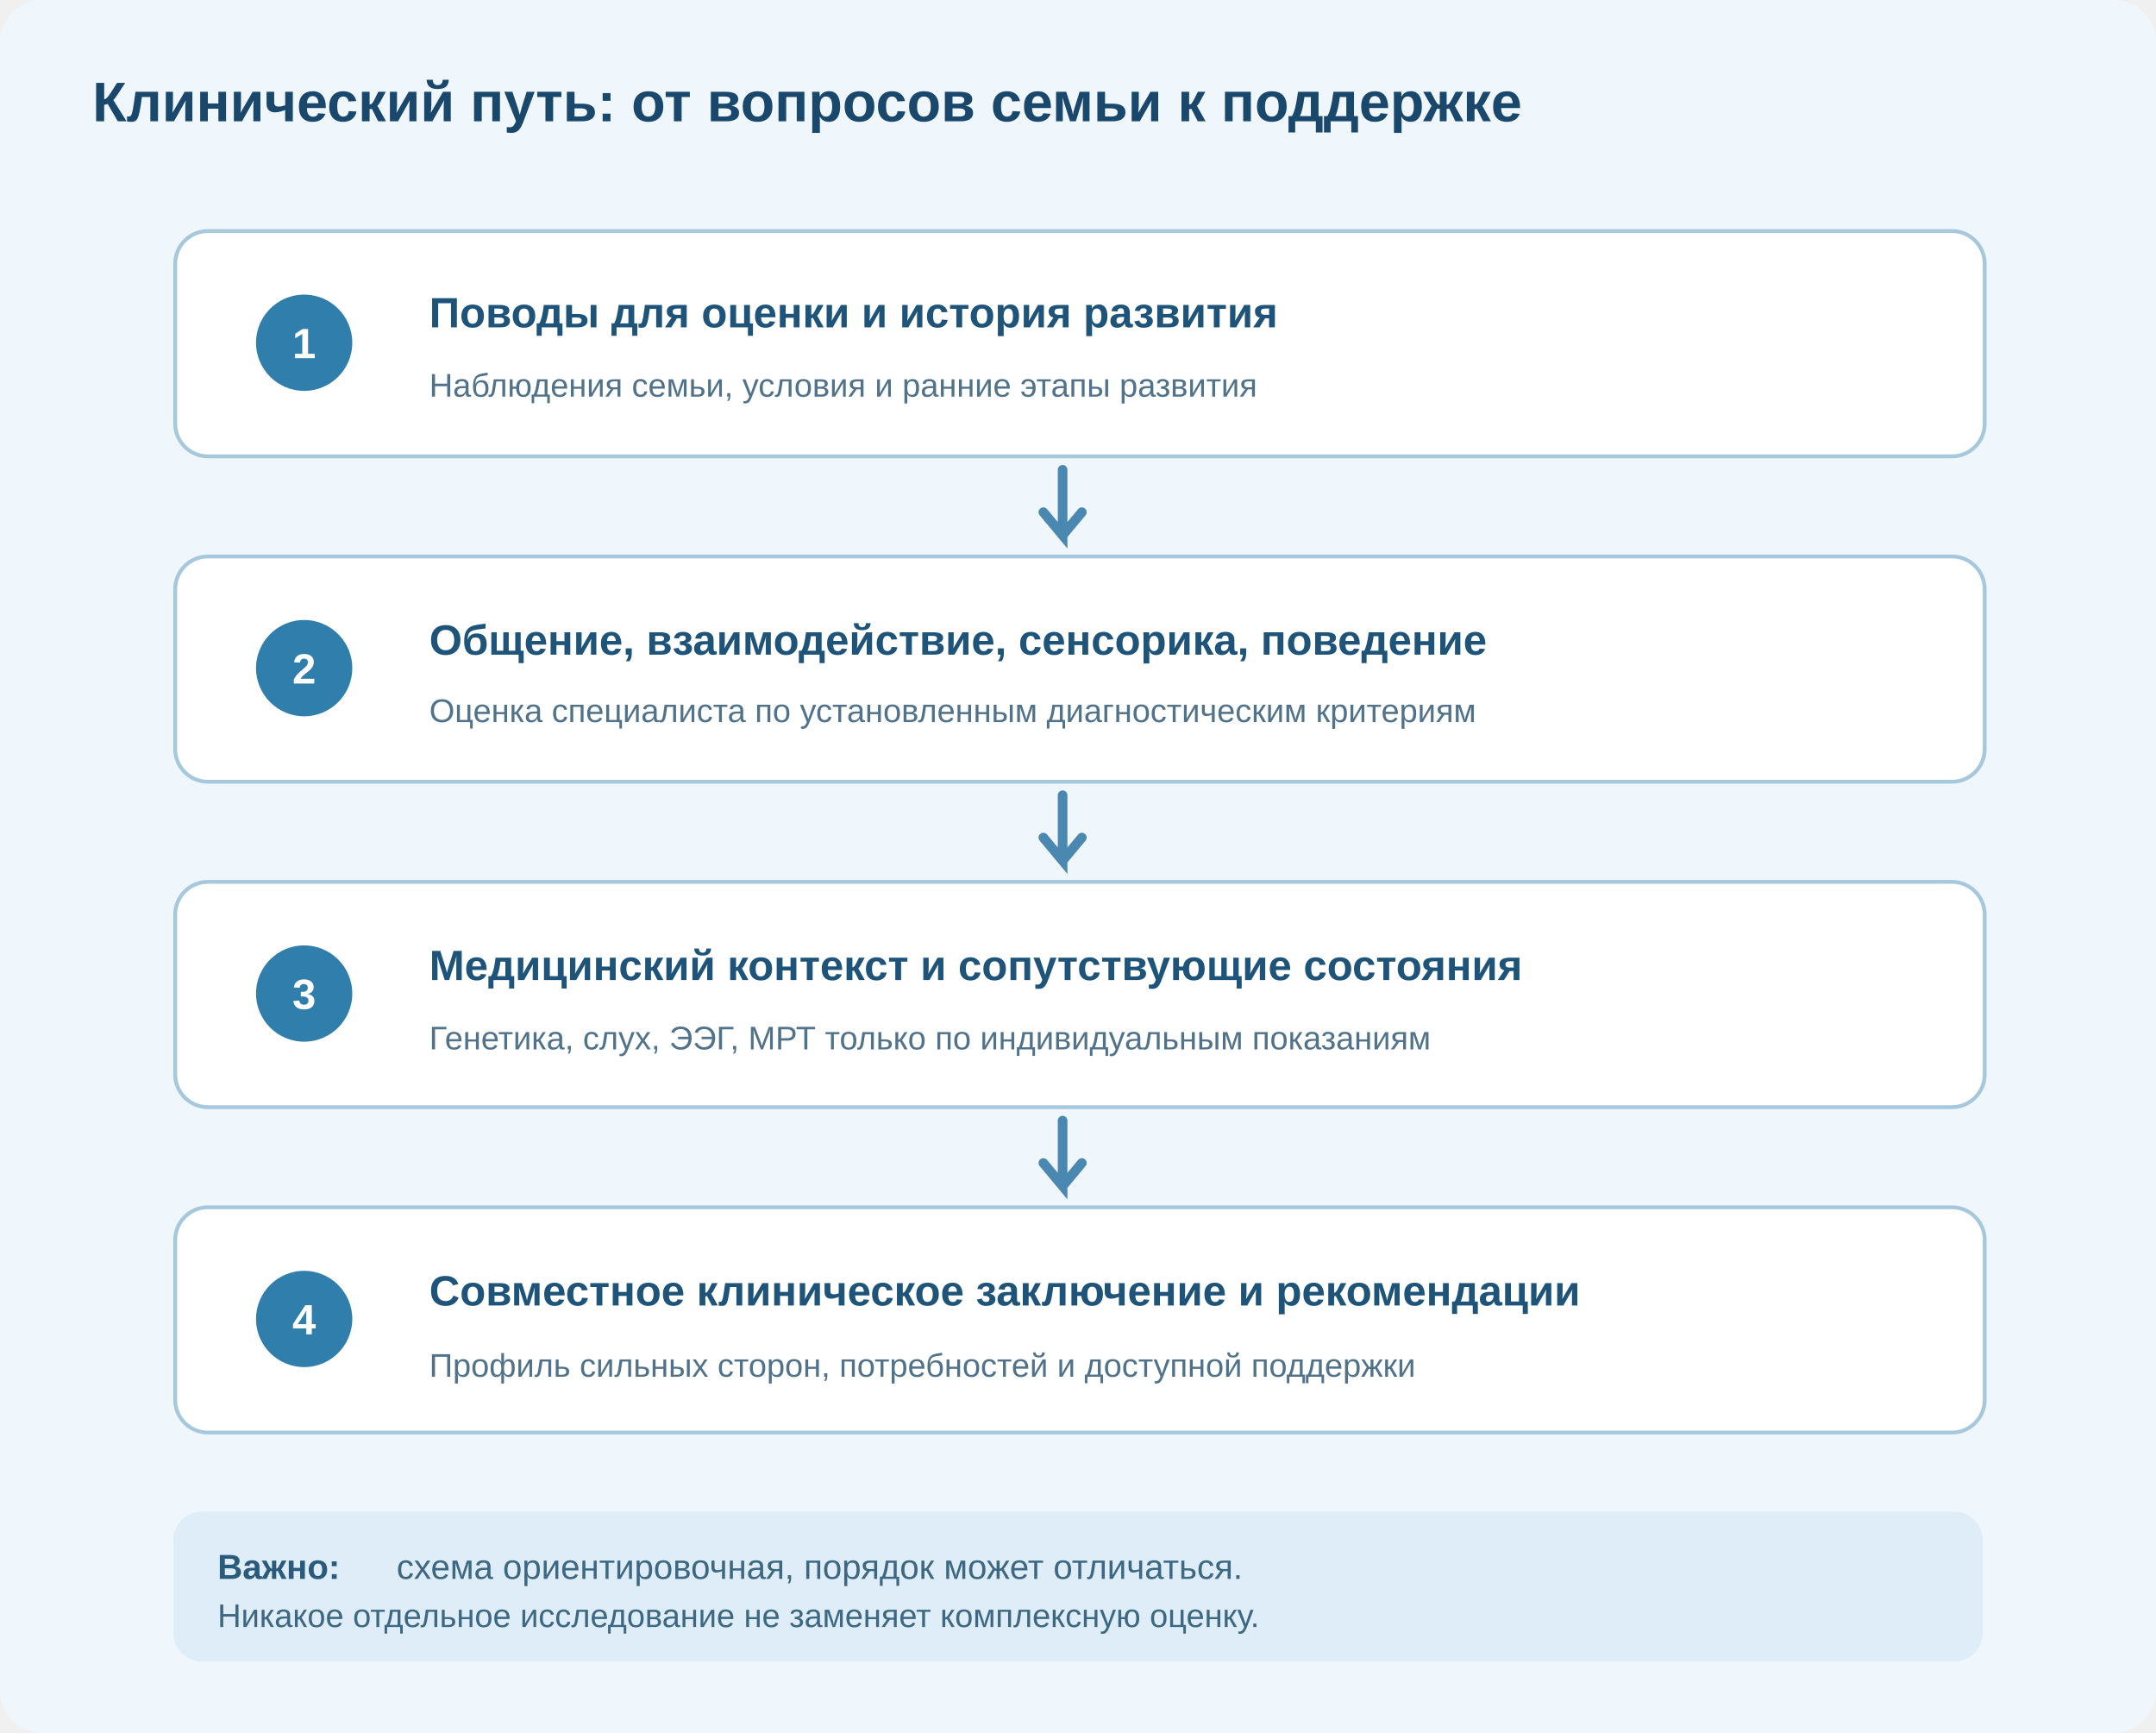
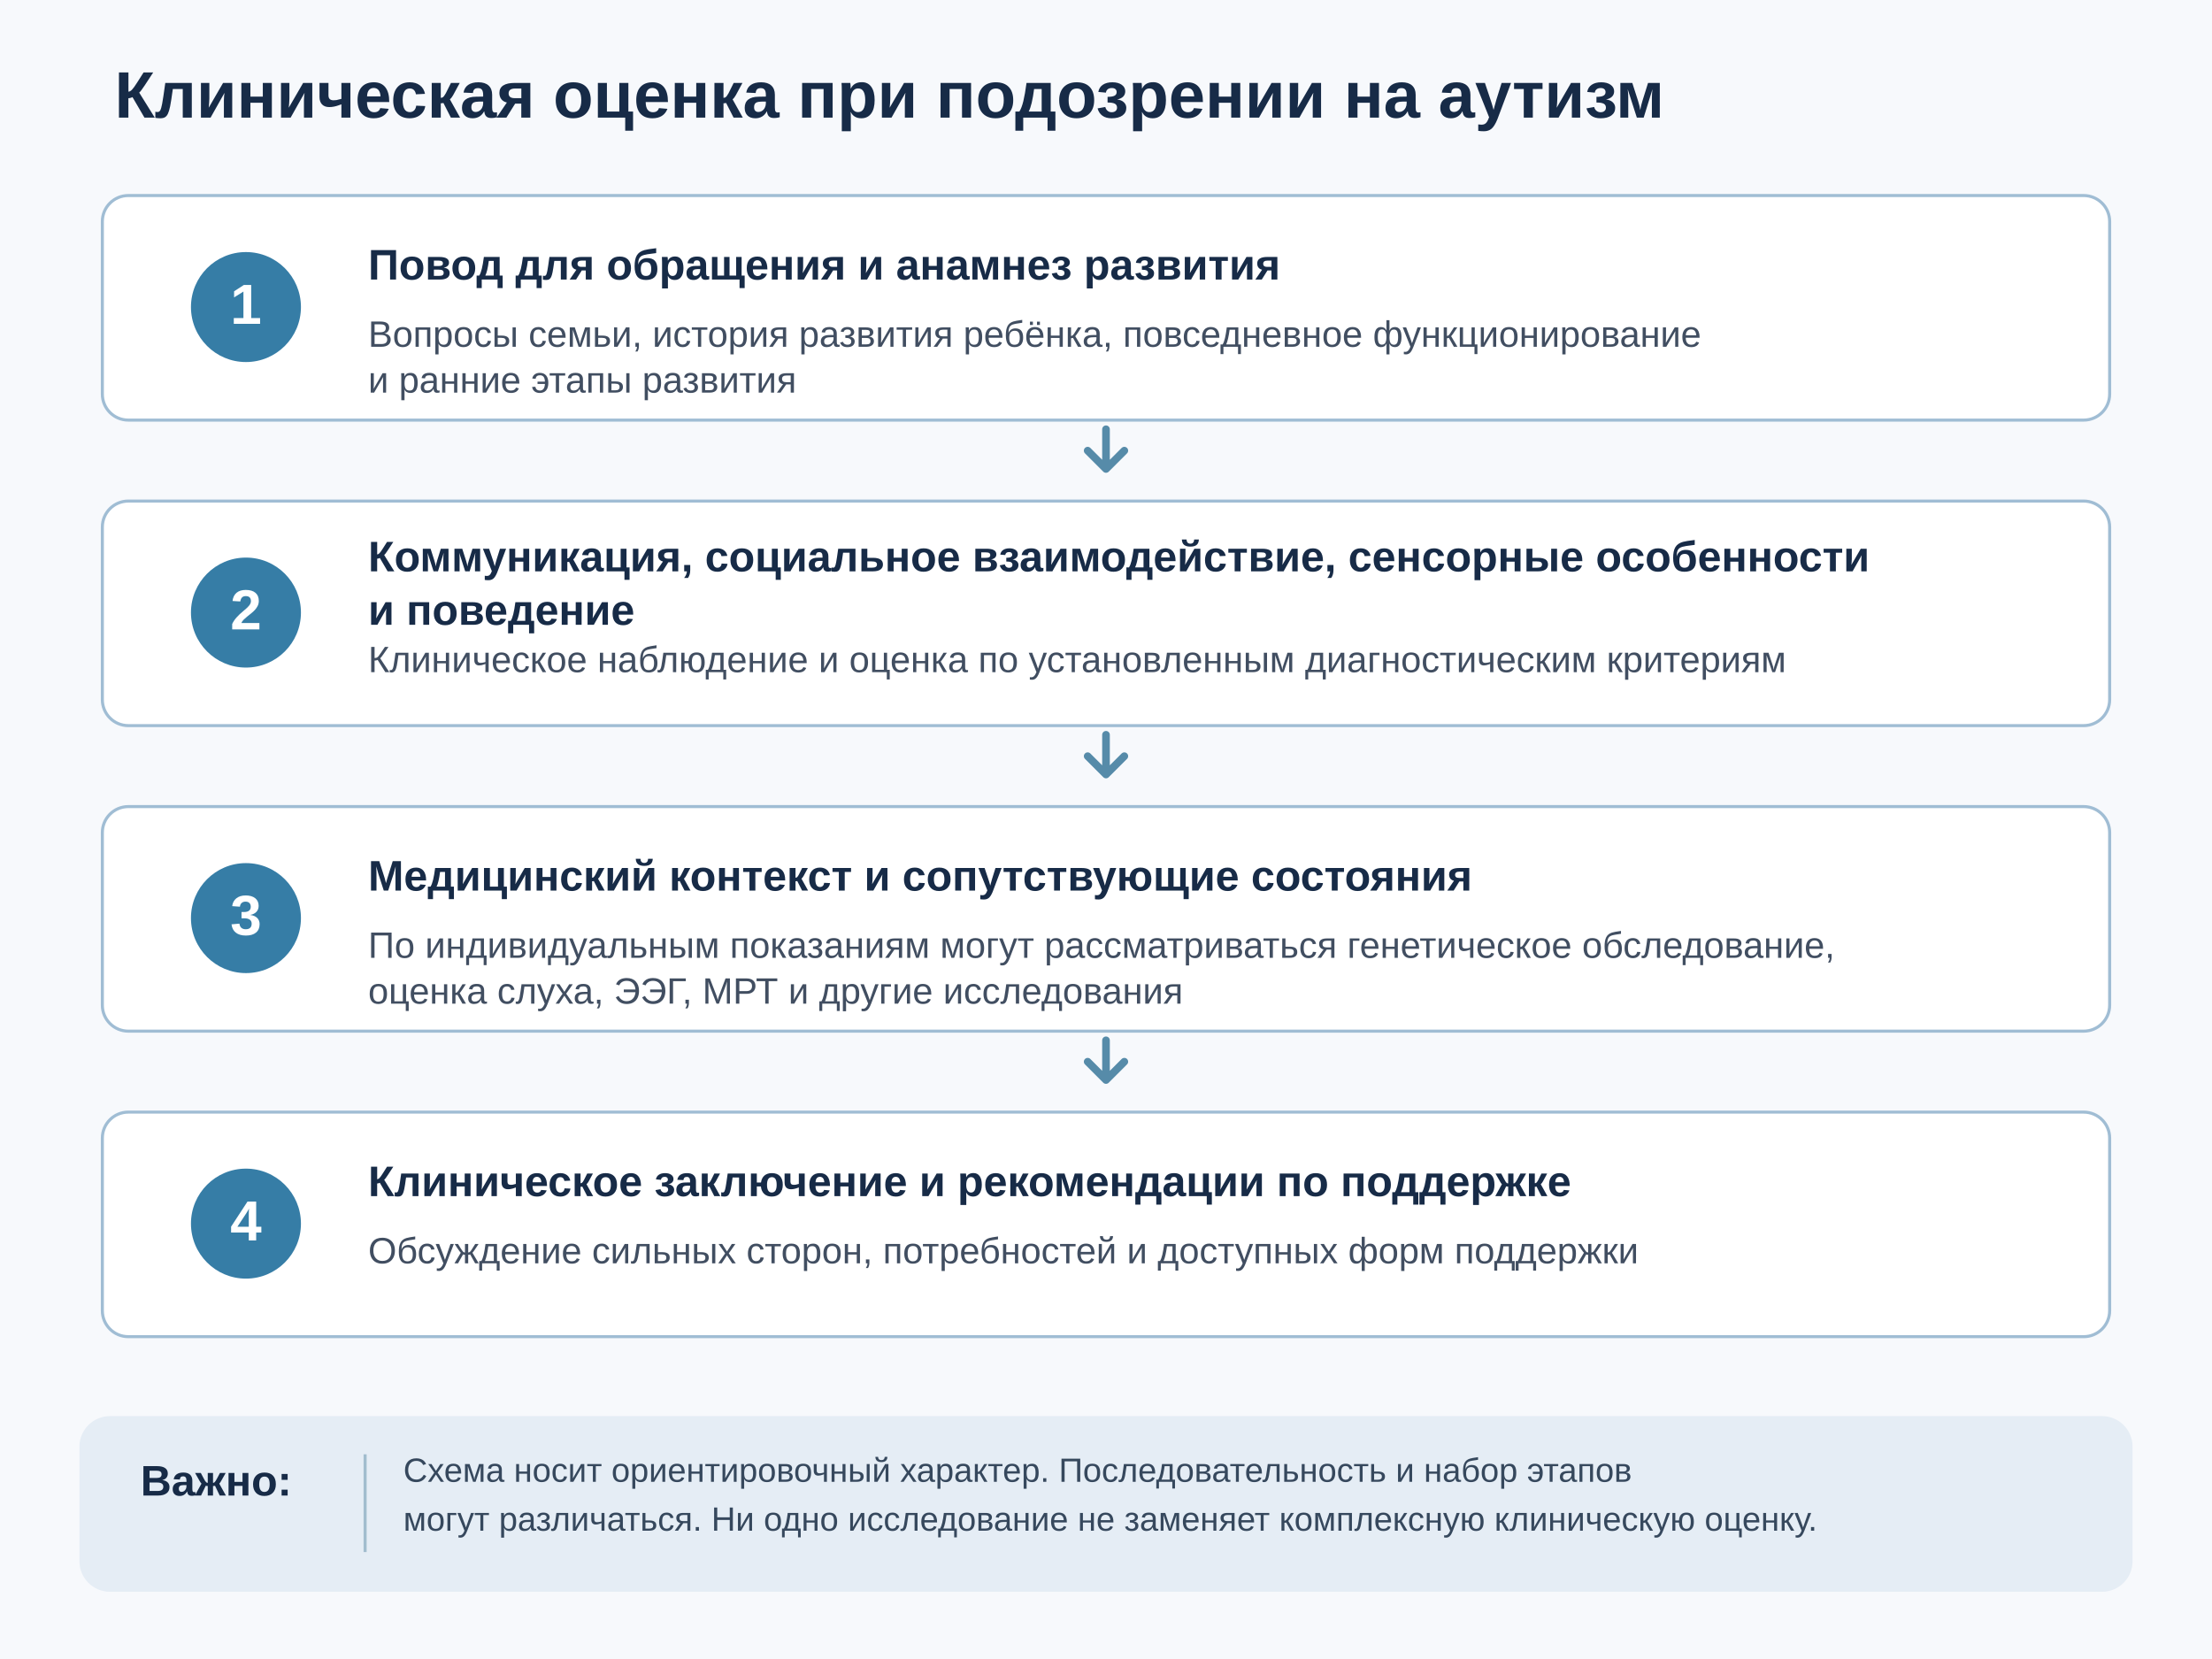
- <svg xmlns="http://www.w3.org/2000/svg" viewBox="0 0 1120 900" role="img" aria-labelledby="t d">
-   <rect width="1120" height="900" rx="22" fill="#f0f7fc" />
-   <text x="48" y="63" font-family="Arial,sans-serif" font-size="29" font-weight="700" fill="#19486c">Клинический путь: от вопросов семьи к поддержке</text>
-   <g stroke="#a6c8dd" stroke-width="2" fill="#fff">
-     <rect x="91" y="120" width="940" height="117" rx="17" />
-     <rect x="91" y="289" width="940" height="117" rx="17" />
-     <rect x="91" y="458" width="940" height="117" rx="17" />
-     <rect x="91" y="627" width="940" height="117" rx="17" />
-   </g>
-   <g fill="#307eac" stroke="#fff" stroke-width="4">
-     <circle cx="158" cy="178" r="27" />
-     <circle cx="158" cy="347" r="27" />
-     <circle cx="158" cy="516" r="27" />
-     <circle cx="158" cy="685" r="27" />
-   </g>
-   <g font-family="Arial,sans-serif" text-anchor="middle" font-size="22" font-weight="700" fill="#fff">
-     <text x="158" y="186">1</text>
-     <text x="158" y="355">2</text>
-     <text x="158" y="524">3</text>
-     <text x="158" y="693">4</text>
-   </g>
-   <g font-family="Arial,sans-serif" fill="#1e547a" font-weight="700" font-size="22">
-     <text x="223" y="170">Поводы для оценки и история развития</text>
-     <text x="223" y="340">Общение, взаимодействие, сенсорика, поведение</text>
-     <text x="223" y="509">Медицинский контекст и сопутствующие состояния</text>
-     <text x="223" y="678">Совместное клиническое заключение и рекомендации</text>
-   </g>
-   <g font-family="Arial,sans-serif" fill="#50738b" font-size="17">
-     <text x="223" y="206">Наблюдения семьи, условия и ранние этапы развития</text>
-     <text x="223" y="375">Оценка специалиста по установленным диагностическим критериям</text>
-     <text x="223" y="545">Генетика, слух, ЭЭГ, МРТ только по индивидуальным показаниям</text>
-     <text x="223" y="715">Профиль сильных сторон, потребностей и доступной поддержки</text>
-   </g>
-   <g stroke="#4b88b1" stroke-width="5" fill="none" stroke-linecap="round">
-     <path d="M552 244 V278 l-10 -12 M552 278 l10 -12" />
-     <path d="M552 413 V447 l-10 -12 M552 447 l10 -12" />
-     <path d="M552 582 V616 l-10 -12 M552 616 l10 -12" />
-   </g>
-   <rect x="90" y="785" width="940" height="78" rx="15" fill="#deedf7" />
-   <text x="113" y="820" font-family="Arial,sans-serif" font-size="18" font-weight="700" fill="#2a5b7d">Важно:</text>
-   <text x="206" y="820" font-family="Arial,sans-serif" font-size="18" fill="#3c6884">схема ориентировочная, порядок может отличаться.</text>
-   <text x="113" y="845" font-family="Arial,sans-serif" font-size="17" fill="#3c6884">Никакое отдельное исследование не заменяет комплексную оценку.</text>
+ <svg xmlns="http://www.w3.org/2000/svg" viewBox="0 0 1448 1086" width="1448" height="1086" lang="ru" role="img" aria-labelledby="figure-title figure-desc">
+   <style>
+   .heading {font:700 43px Arial,"DejaVu Sans",sans-serif;fill:#172b47}
+   .step-title {font:700 28px Arial,"DejaVu Sans",sans-serif;fill:#172b47}
+   .step-text {font:400 24px Arial,"DejaVu Sans",sans-serif;fill:#414e61}
+   .number {font:700 37px Arial,"DejaVu Sans",sans-serif;fill:#fff}
+   .note-label {font:700 28px Arial,"DejaVu Sans",sans-serif;fill:#172b47}
+   .note {font:400 22px Arial,"DejaVu Sans",sans-serif;fill:#36485d}
+ </style>
+   <rect width="1448" height="1086" fill="#f7f9fc" />
+   <text x="75" y="77" class="heading">Клиническая оценка при подозрении на аутизм</text>
+   <rect x="67" y="128" width="1314" height="147" rx="17" fill="#fff" stroke="#a0bdd4" stroke-width="2" />
+   <circle cx="161" cy="201" r="36" fill="#367da6" />
+   <text x="161" y="212" text-anchor="middle" class="number">1</text>
+   <text x="241" y="183" class="step-title">
+     <tspan x="241" dy="0">Повод для обращения и анамнез развития</tspan>
+   </text>
+   <text x="241" y="227" class="step-text">
+     <tspan x="241" dy="0">Вопросы семьи, история развития ребёнка, повседневное функционирование</tspan>
+     <tspan x="241" dy="30">и ранние этапы развития</tspan>
+   </text>
+   <rect x="67" y="328" width="1314" height="147" rx="17" fill="#fff" stroke="#a0bdd4" stroke-width="2" />
+   <circle cx="161" cy="401" r="36" fill="#367da6" />
+   <text x="161" y="412" text-anchor="middle" class="number">2</text>
+   <text x="241" y="374" class="step-title">
+     <tspan x="241" dy="0">Коммуникация, социальное взаимодействие, сенсорные особенности</tspan>
+     <tspan x="241" dy="35">и поведение</tspan>
+   </text>
+   <text x="241" y="440" class="step-text">
+     <tspan x="241" dy="0">Клиническое наблюдение и оценка по установленным диагностическим критериям</tspan>
+   </text>
+   <rect x="67" y="528" width="1314" height="147" rx="17" fill="#fff" stroke="#a0bdd4" stroke-width="2" />
+   <circle cx="161" cy="601" r="36" fill="#367da6" />
+   <text x="161" y="612" text-anchor="middle" class="number">3</text>
+   <text x="241" y="583" class="step-title">
+     <tspan x="241" dy="0">Медицинский контекст и сопутствующие состояния</tspan>
+   </text>
+   <text x="241" y="627" class="step-text">
+     <tspan x="241" dy="0">По индивидуальным показаниям могут рассматриваться генетическое обследование,</tspan>
+     <tspan x="241" dy="30">оценка слуха, ЭЭГ, МРТ и другие исследования</tspan>
+   </text>
+   <rect x="67" y="728" width="1314" height="147" rx="17" fill="#fff" stroke="#a0bdd4" stroke-width="2" />
+   <circle cx="161" cy="801" r="36" fill="#367da6" />
+   <text x="161" y="812" text-anchor="middle" class="number">4</text>
+   <text x="241" y="783" class="step-title">
+     <tspan x="241" dy="0">Клиническое заключение и рекомендации по поддержке</tspan>
+   </text>
+   <text x="241" y="827" class="step-text">
+     <tspan x="241" dy="0">Обсуждение сильных сторон, потребностей и доступных форм поддержки</tspan>
+   </text>
+   <path d="M724 281 v26 m-12 -12 l12 12 12 -12" fill="none" stroke="#568ba9" stroke-width="5" stroke-linecap="round" stroke-linejoin="round" />
+   <path d="M724 481 v26 m-12 -12 l12 12 12 -12" fill="none" stroke="#568ba9" stroke-width="5" stroke-linecap="round" stroke-linejoin="round" />
+   <path d="M724 681 v26 m-12 -12 l12 12 12 -12" fill="none" stroke="#568ba9" stroke-width="5" stroke-linecap="round" stroke-linejoin="round" />
+   <rect x="52" y="927" width="1344" height="115" rx="20" fill="#e5edf5" />
+   <text x="92" y="979" class="note-label">Важно:</text>
+   <line x1="239" x2="239" y1="952" y2="1016" stroke="#a2bdce" stroke-width="2" />
+   <text x="264" y="970" class="note">
+     <tspan x="264">Схема носит ориентировочный характер. Последовательность и набор этапов</tspan>
+     <tspan x="264" dy="32">могут различаться. Ни одно исследование не заменяет комплексную клиническую оценку.</tspan>
+   </text>
</svg>
